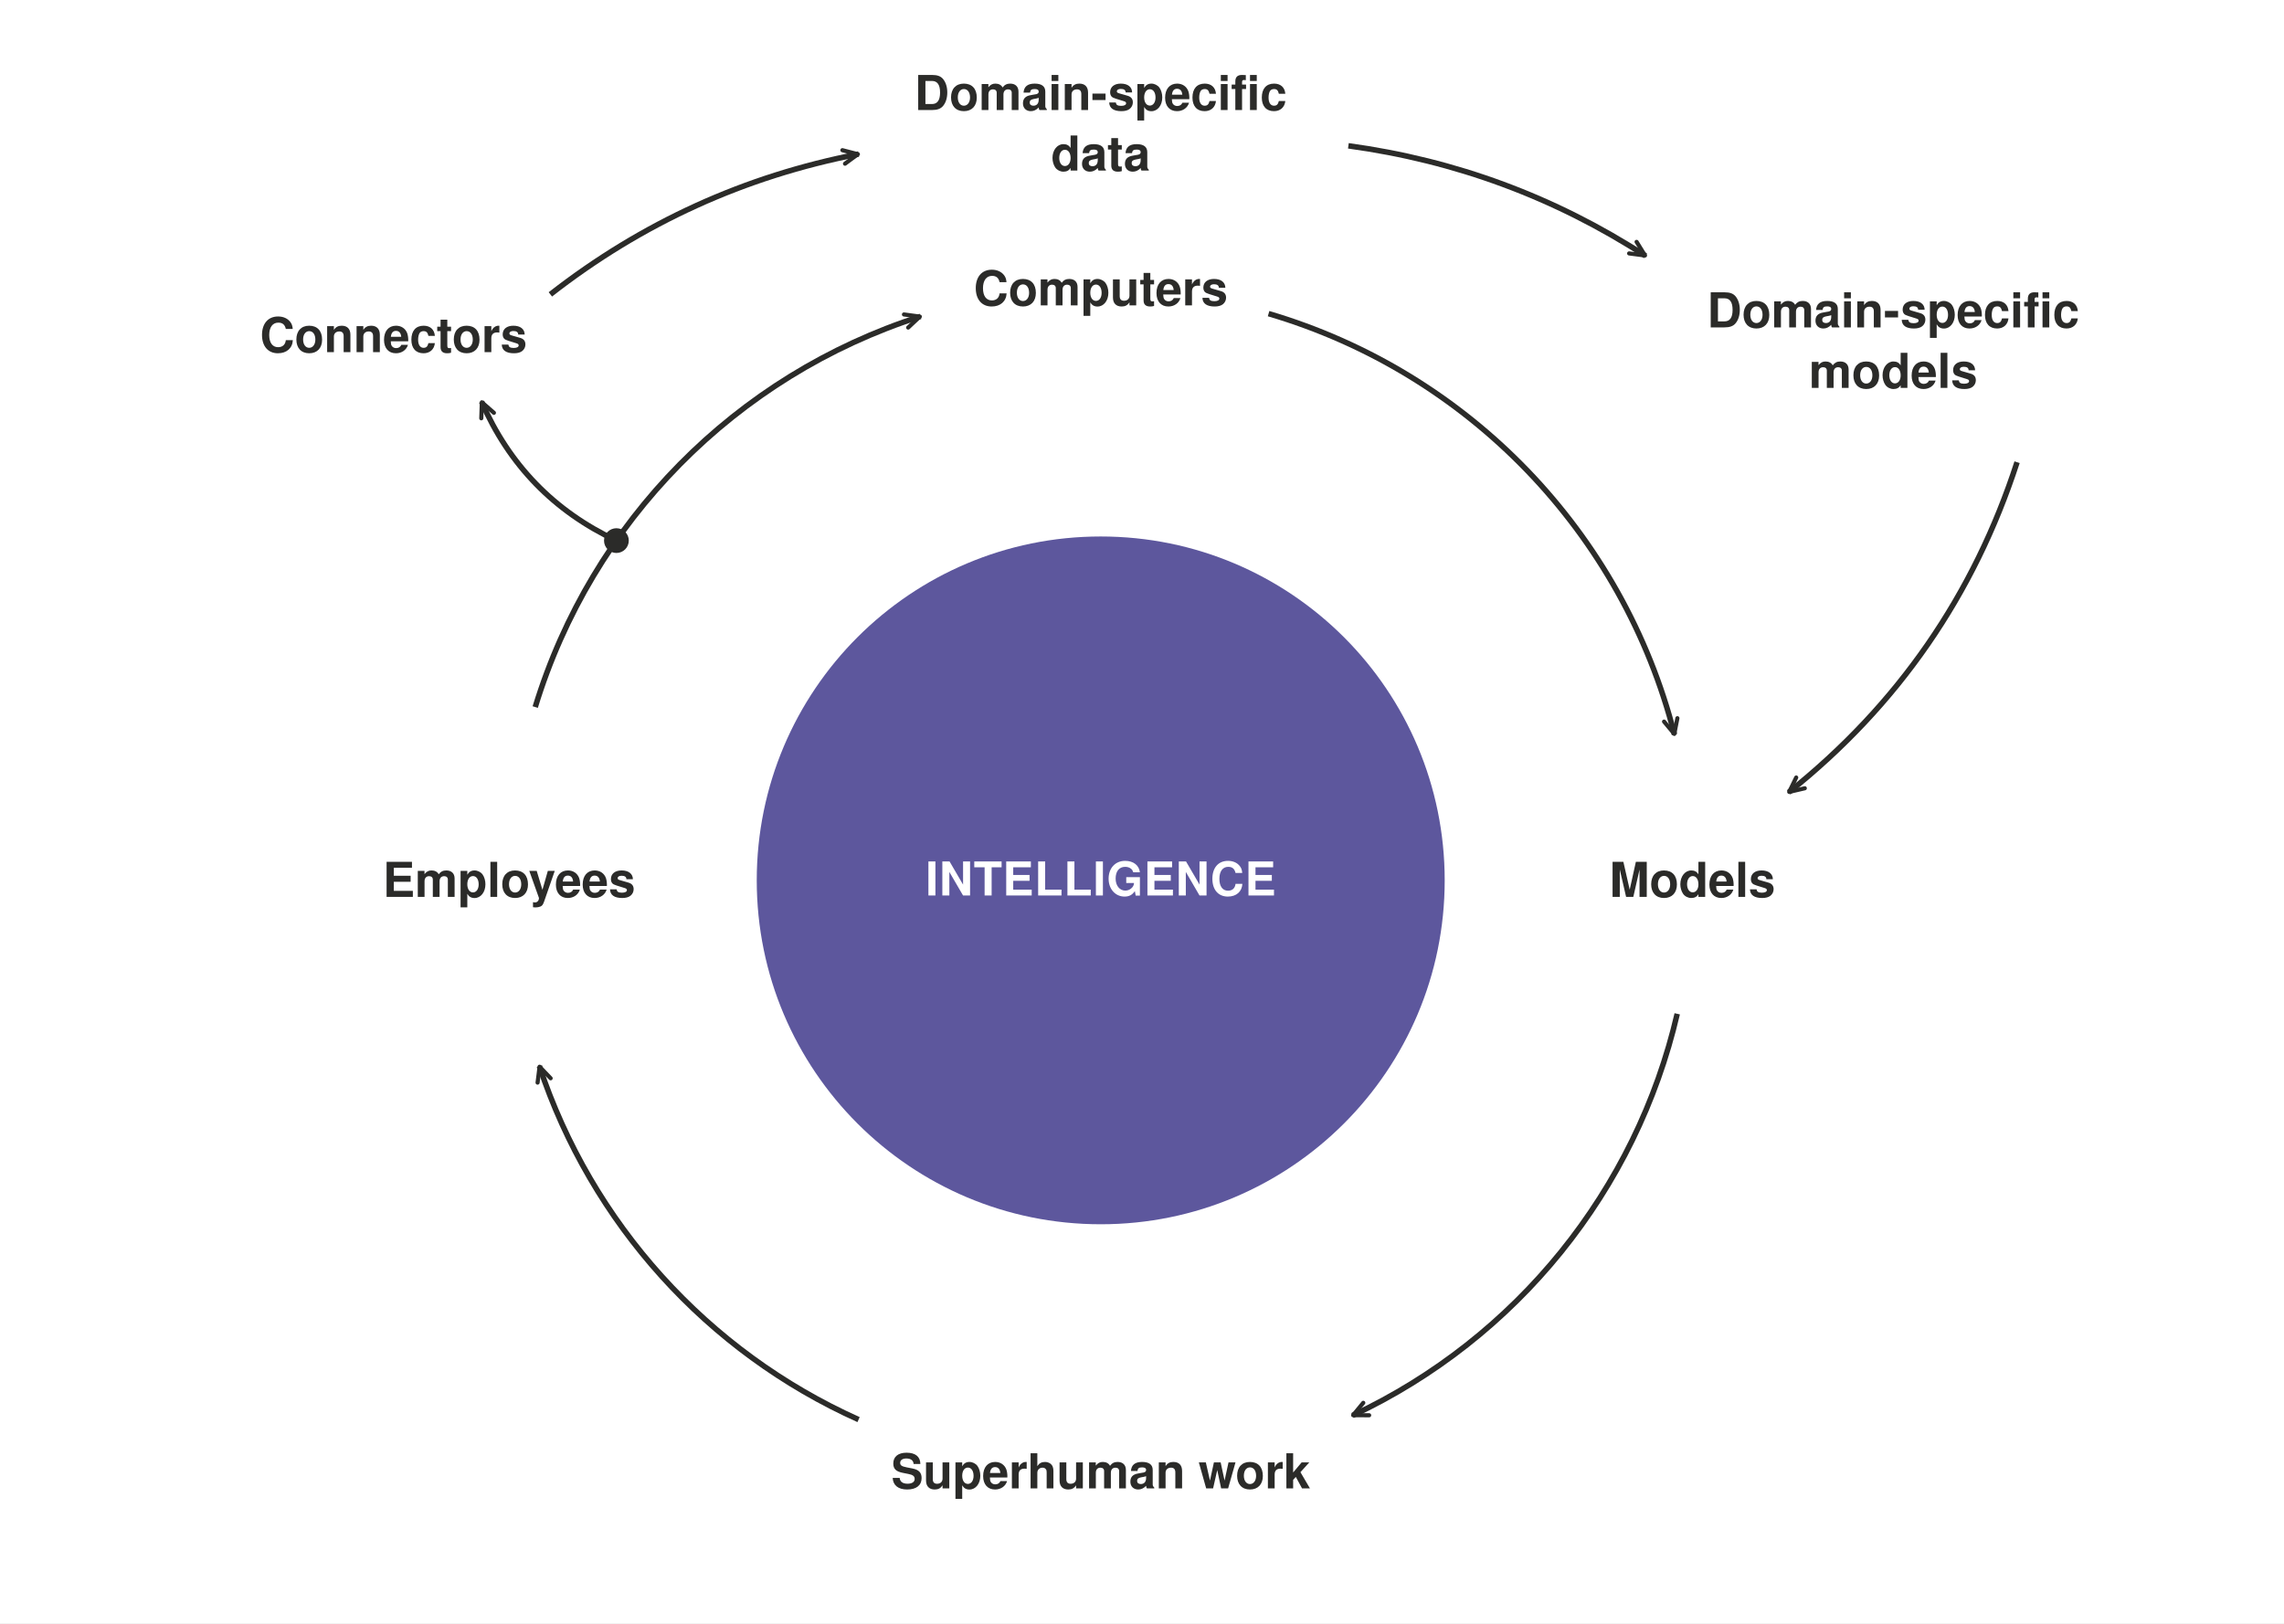
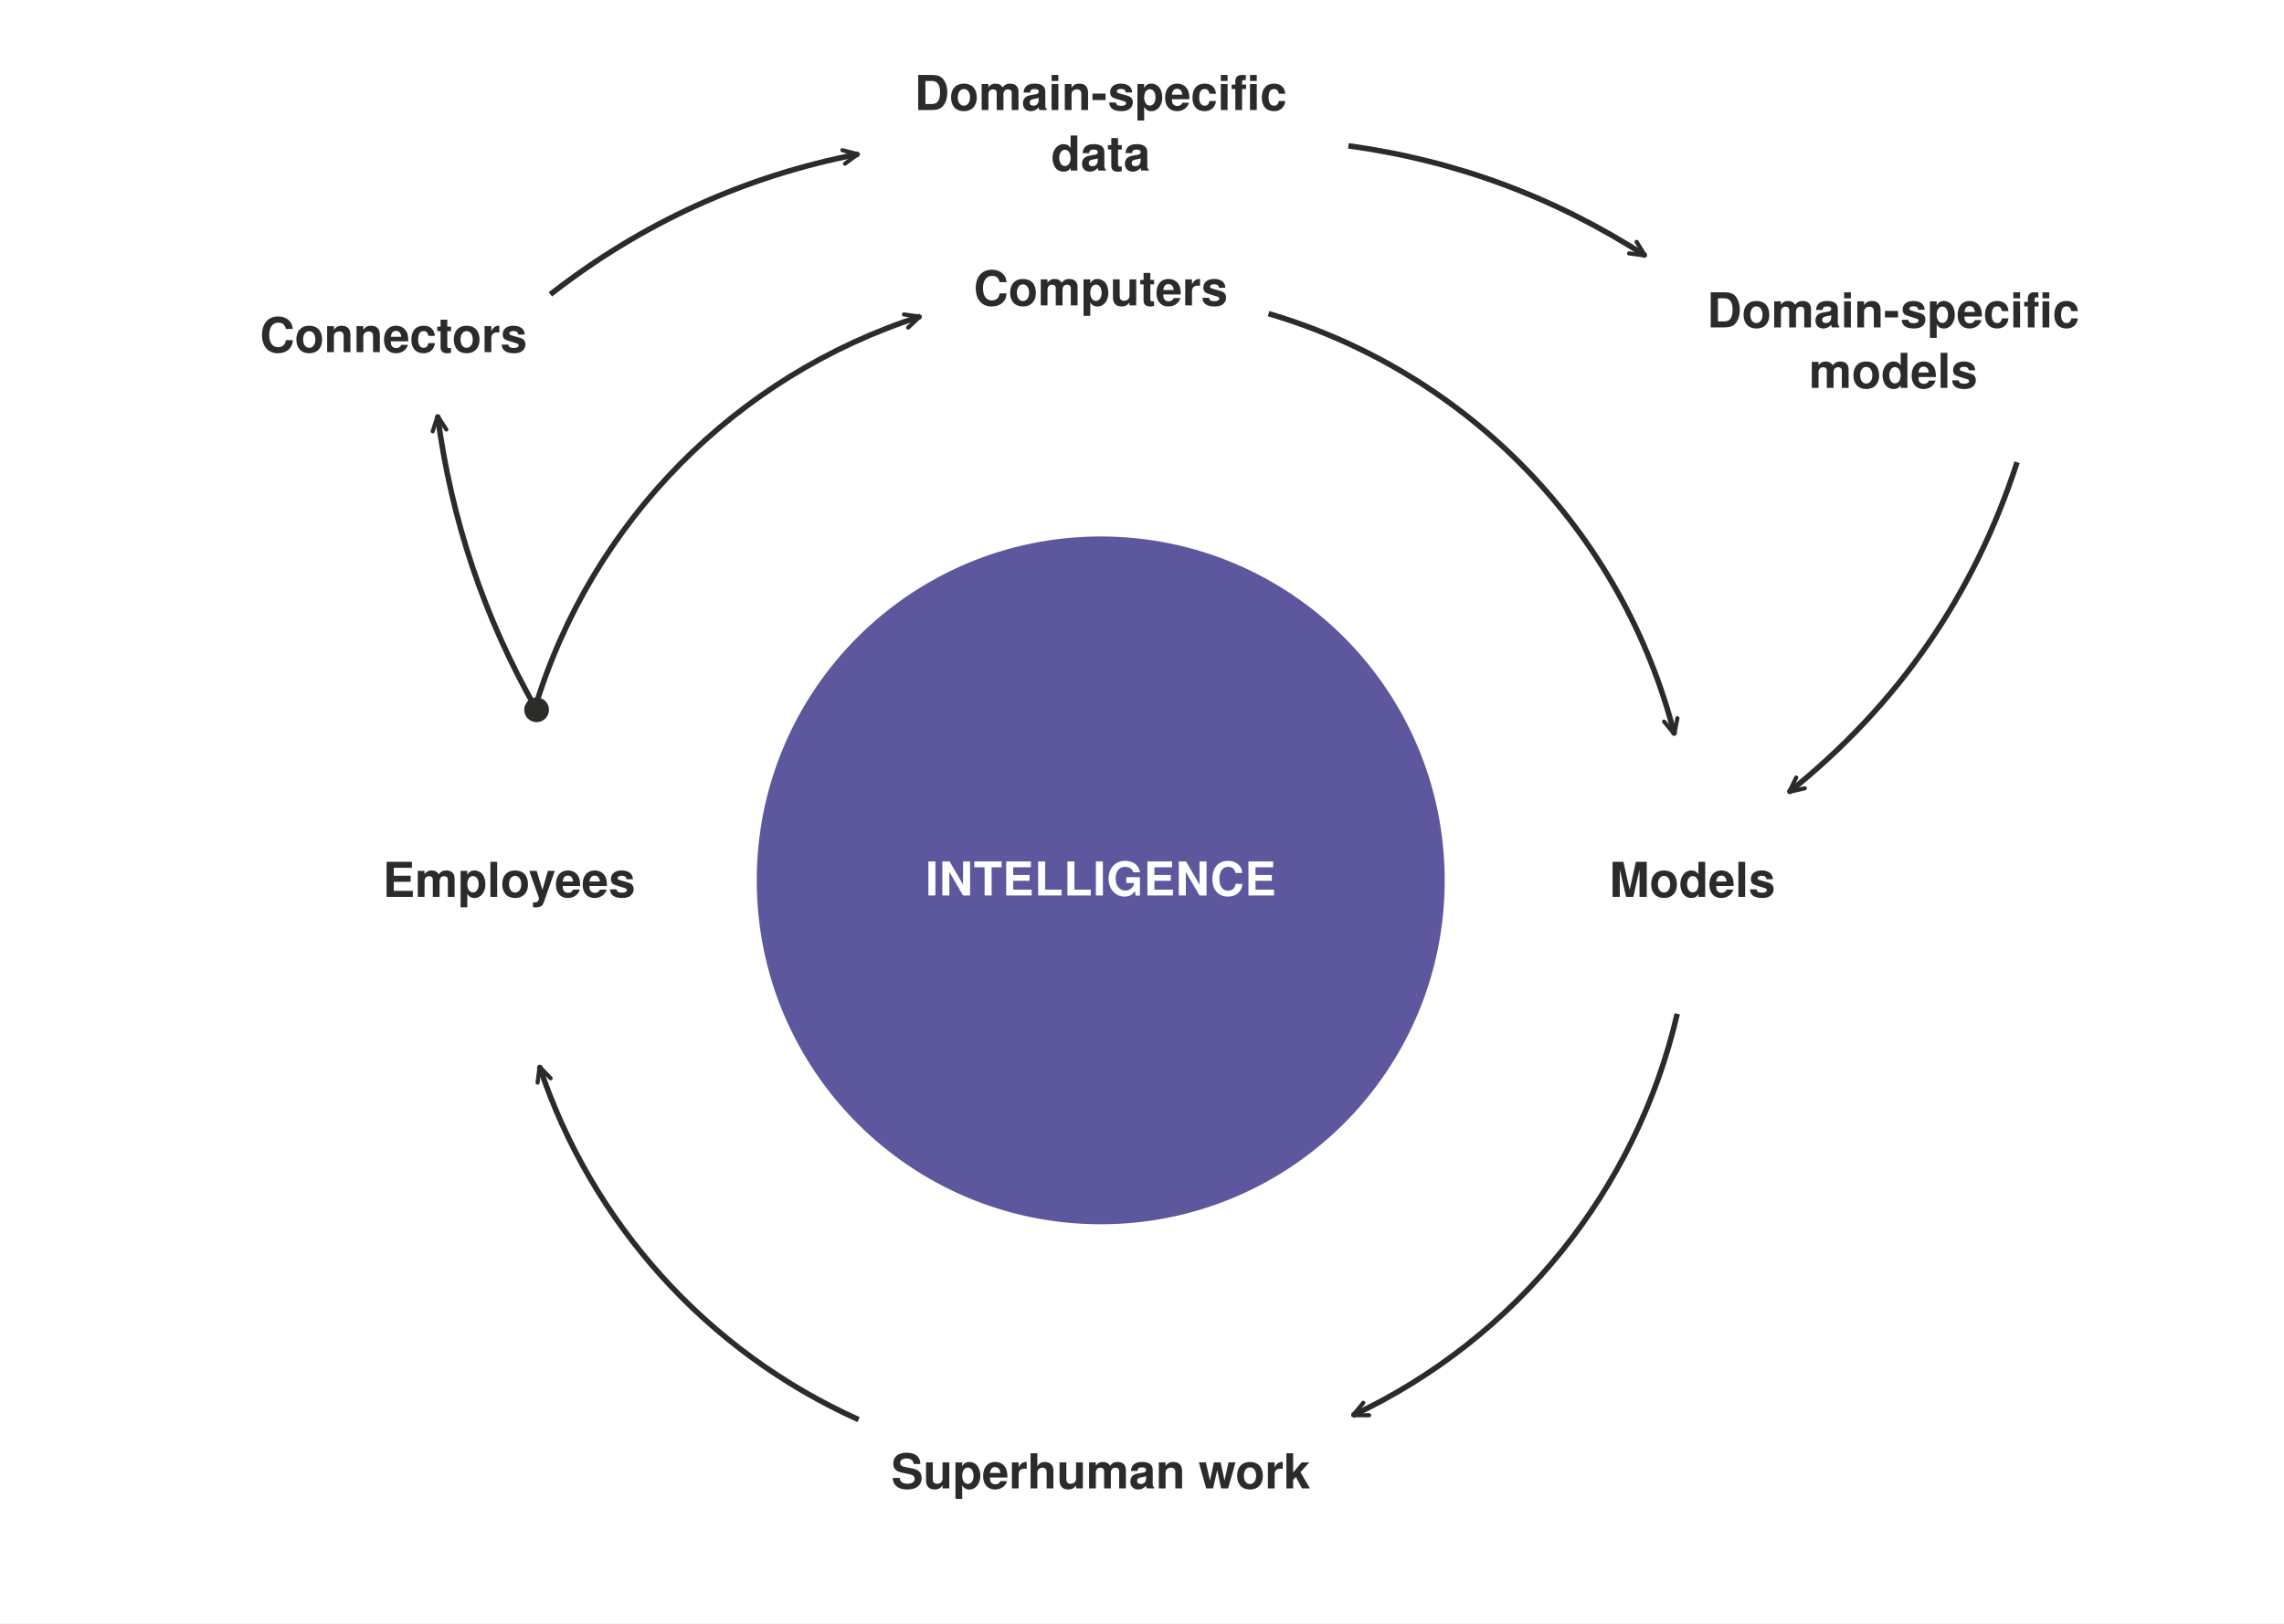
<svg xmlns="http://www.w3.org/2000/svg" viewBox="0 0 1660 1180" font-family="Avenir Next, Nunito, Segoe UI, Helvetica, Arial, sans-serif">
  <defs>
    <marker id="ha" markerWidth="14" markerHeight="14" refX="11" refY="5" orient="auto" markerUnits="userSpaceOnUse">
      <path d="M1.5 1 L10 5 L1.5 9" fill="none" stroke="#a1a099" stroke-width="1.9" stroke-linecap="round" stroke-linejoin="round" />
    </marker>
    <marker id="Ha" markerWidth="19" markerHeight="19" refX="13" refY="6.5" orient="auto" markerUnits="userSpaceOnUse">
      <path d="M2 1.5 L12.5 6.5 L2 11.5" fill="none" stroke="#a1a099" stroke-width="3" stroke-linecap="round" stroke-linejoin="round" />
    </marker>
    <marker id="hg" markerWidth="14" markerHeight="14" refX="11" refY="5" orient="auto" markerUnits="userSpaceOnUse">
      <path d="M1.5 1 L10 5 L1.5 9" fill="none" stroke="#5a912f" stroke-width="1.9" stroke-linecap="round" stroke-linejoin="round" />
    </marker>
    <marker id="Hg" markerWidth="19" markerHeight="19" refX="13" refY="6.5" orient="auto" markerUnits="userSpaceOnUse">
      <path d="M2 1.5 L12.5 6.5 L2 11.5" fill="none" stroke="#5a912f" stroke-width="3" stroke-linecap="round" stroke-linejoin="round" />
    </marker>
    <marker id="hp" markerWidth="14" markerHeight="14" refX="11" refY="5" orient="auto" markerUnits="userSpaceOnUse">
      <path d="M1.5 1 L10 5 L1.5 9" fill="none" stroke="#5d579d" stroke-width="1.9" stroke-linecap="round" stroke-linejoin="round" />
    </marker>
    <marker id="Hp" markerWidth="19" markerHeight="19" refX="13" refY="6.5" orient="auto" markerUnits="userSpaceOnUse">
      <path d="M2 1.5 L12.5 6.5 L2 11.5" fill="none" stroke="#5d579d" stroke-width="3" stroke-linecap="round" stroke-linejoin="round" />
    </marker>
    <marker id="hc" markerWidth="14" markerHeight="14" refX="11" refY="5" orient="auto" markerUnits="userSpaceOnUse">
      <path d="M1.5 1 L10 5 L1.5 9" fill="none" stroke="#ad5130" stroke-width="1.9" stroke-linecap="round" stroke-linejoin="round" />
    </marker>
    <marker id="Hc" markerWidth="19" markerHeight="19" refX="13" refY="6.5" orient="auto" markerUnits="userSpaceOnUse">
      <path d="M2 1.5 L12.5 6.5 L2 11.5" fill="none" stroke="#ad5130" stroke-width="3" stroke-linecap="round" stroke-linejoin="round" />
    </marker>
    <marker id="hk" markerWidth="14" markerHeight="14" refX="11" refY="5" orient="auto" markerUnits="userSpaceOnUse">
      <path d="M1.5 1 L10 5 L1.5 9" fill="none" stroke="#2b2b29" stroke-width="1.9" stroke-linecap="round" stroke-linejoin="round" />
    </marker>
    <marker id="Hk" markerWidth="19" markerHeight="19" refX="13" refY="6.5" orient="auto" markerUnits="userSpaceOnUse">
      <path d="M2 1.5 L12.5 6.5 L2 11.5" fill="none" stroke="#2b2b29" stroke-width="3" stroke-linecap="round" stroke-linejoin="round" />
    </marker>
  </defs>
  <rect width="1660" height="1180" fill="#fff" />
  <text x="1230" y="652" text-anchor="middle" fill="#2b2b29" font-size="35" font-weight="700">Models</text>
  <text x="800" y="1082" text-anchor="middle" fill="#2b2b29" font-size="35" font-weight="700">Superhuman work</text>
  <text x="370" y="652" text-anchor="middle" fill="#2b2b29" font-size="35" font-weight="700">Employees</text>
  <text x="800" y="222" text-anchor="middle" fill="#2b2b29" font-size="35" font-weight="700">Computers</text>
  <path d="M1219 737 A430 430 0 0 1 983 1029" fill="none" stroke="#2b2b29" stroke-width="4" marker-end="url(#Hk)" />
  <path d="M624 1032 A430 430 0 0 1 392 775" fill="none" stroke="#2b2b29" stroke-width="4" marker-end="url(#Hk)" />
  <path d="M389 514 A430 430 0 0 1 669 230" fill="none" stroke="#2b2b29" stroke-width="4" marker-end="url(#Hk)" />
  <path d="M922 228 A430 430 0 0 1 1217 534" fill="none" stroke="#2b2b29" stroke-width="4" marker-end="url(#Hk)" />
  <circle cx="800" cy="640" r="250" fill="#5d579d" />
  <text x="800" y="651" text-anchor="middle" fill="#fff" font-size="34" font-weight="700" letter-spacing="0.5">INTELLIGENCE</text>
-   <circle cx="448" cy="393" r="9" fill="#2b2b29" />
+   <circle cx="390" cy="516" r="9" fill="#2b2b29" />
  <text x="286" y="256" text-anchor="middle" fill="#2b2b29" font-size="35" font-weight="700">Connectors</text>
  <text x="800" y="80" text-anchor="middle" fill="#2b2b29" font-size="35" font-weight="700">Domain-specific</text>
  <text x="800" y="124" text-anchor="middle" fill="#2b2b29" font-size="35" font-weight="700">data</text>
  <text x="1376" y="238" text-anchor="middle" fill="#2b2b29" font-size="35" font-weight="700">Domain-specific</text>
  <text x="1376" y="282" text-anchor="middle" fill="#2b2b29" font-size="35" font-weight="700">models</text>
-   <path d="M448 393 Q380 361 350 292" fill="none" stroke="#2b2b29" stroke-width="4" marker-end="url(#Hk)" />
+   <path d="M390 516 Q333 416 318 302" fill="none" stroke="#2b2b29" stroke-width="4" marker-end="url(#Hk)" />
  <path d="M400 214 Q500 136 624 112" fill="none" stroke="#2b2b29" stroke-width="4" marker-end="url(#Hk)" />
  <path d="M980 106 Q1097 122 1196 186" fill="none" stroke="#2b2b29" stroke-width="4" marker-end="url(#Hk)" />
  <path d="M1466 336 Q1419 481 1300 576" fill="none" stroke="#2b2b29" stroke-width="4" marker-end="url(#Hk)" />
</svg>
